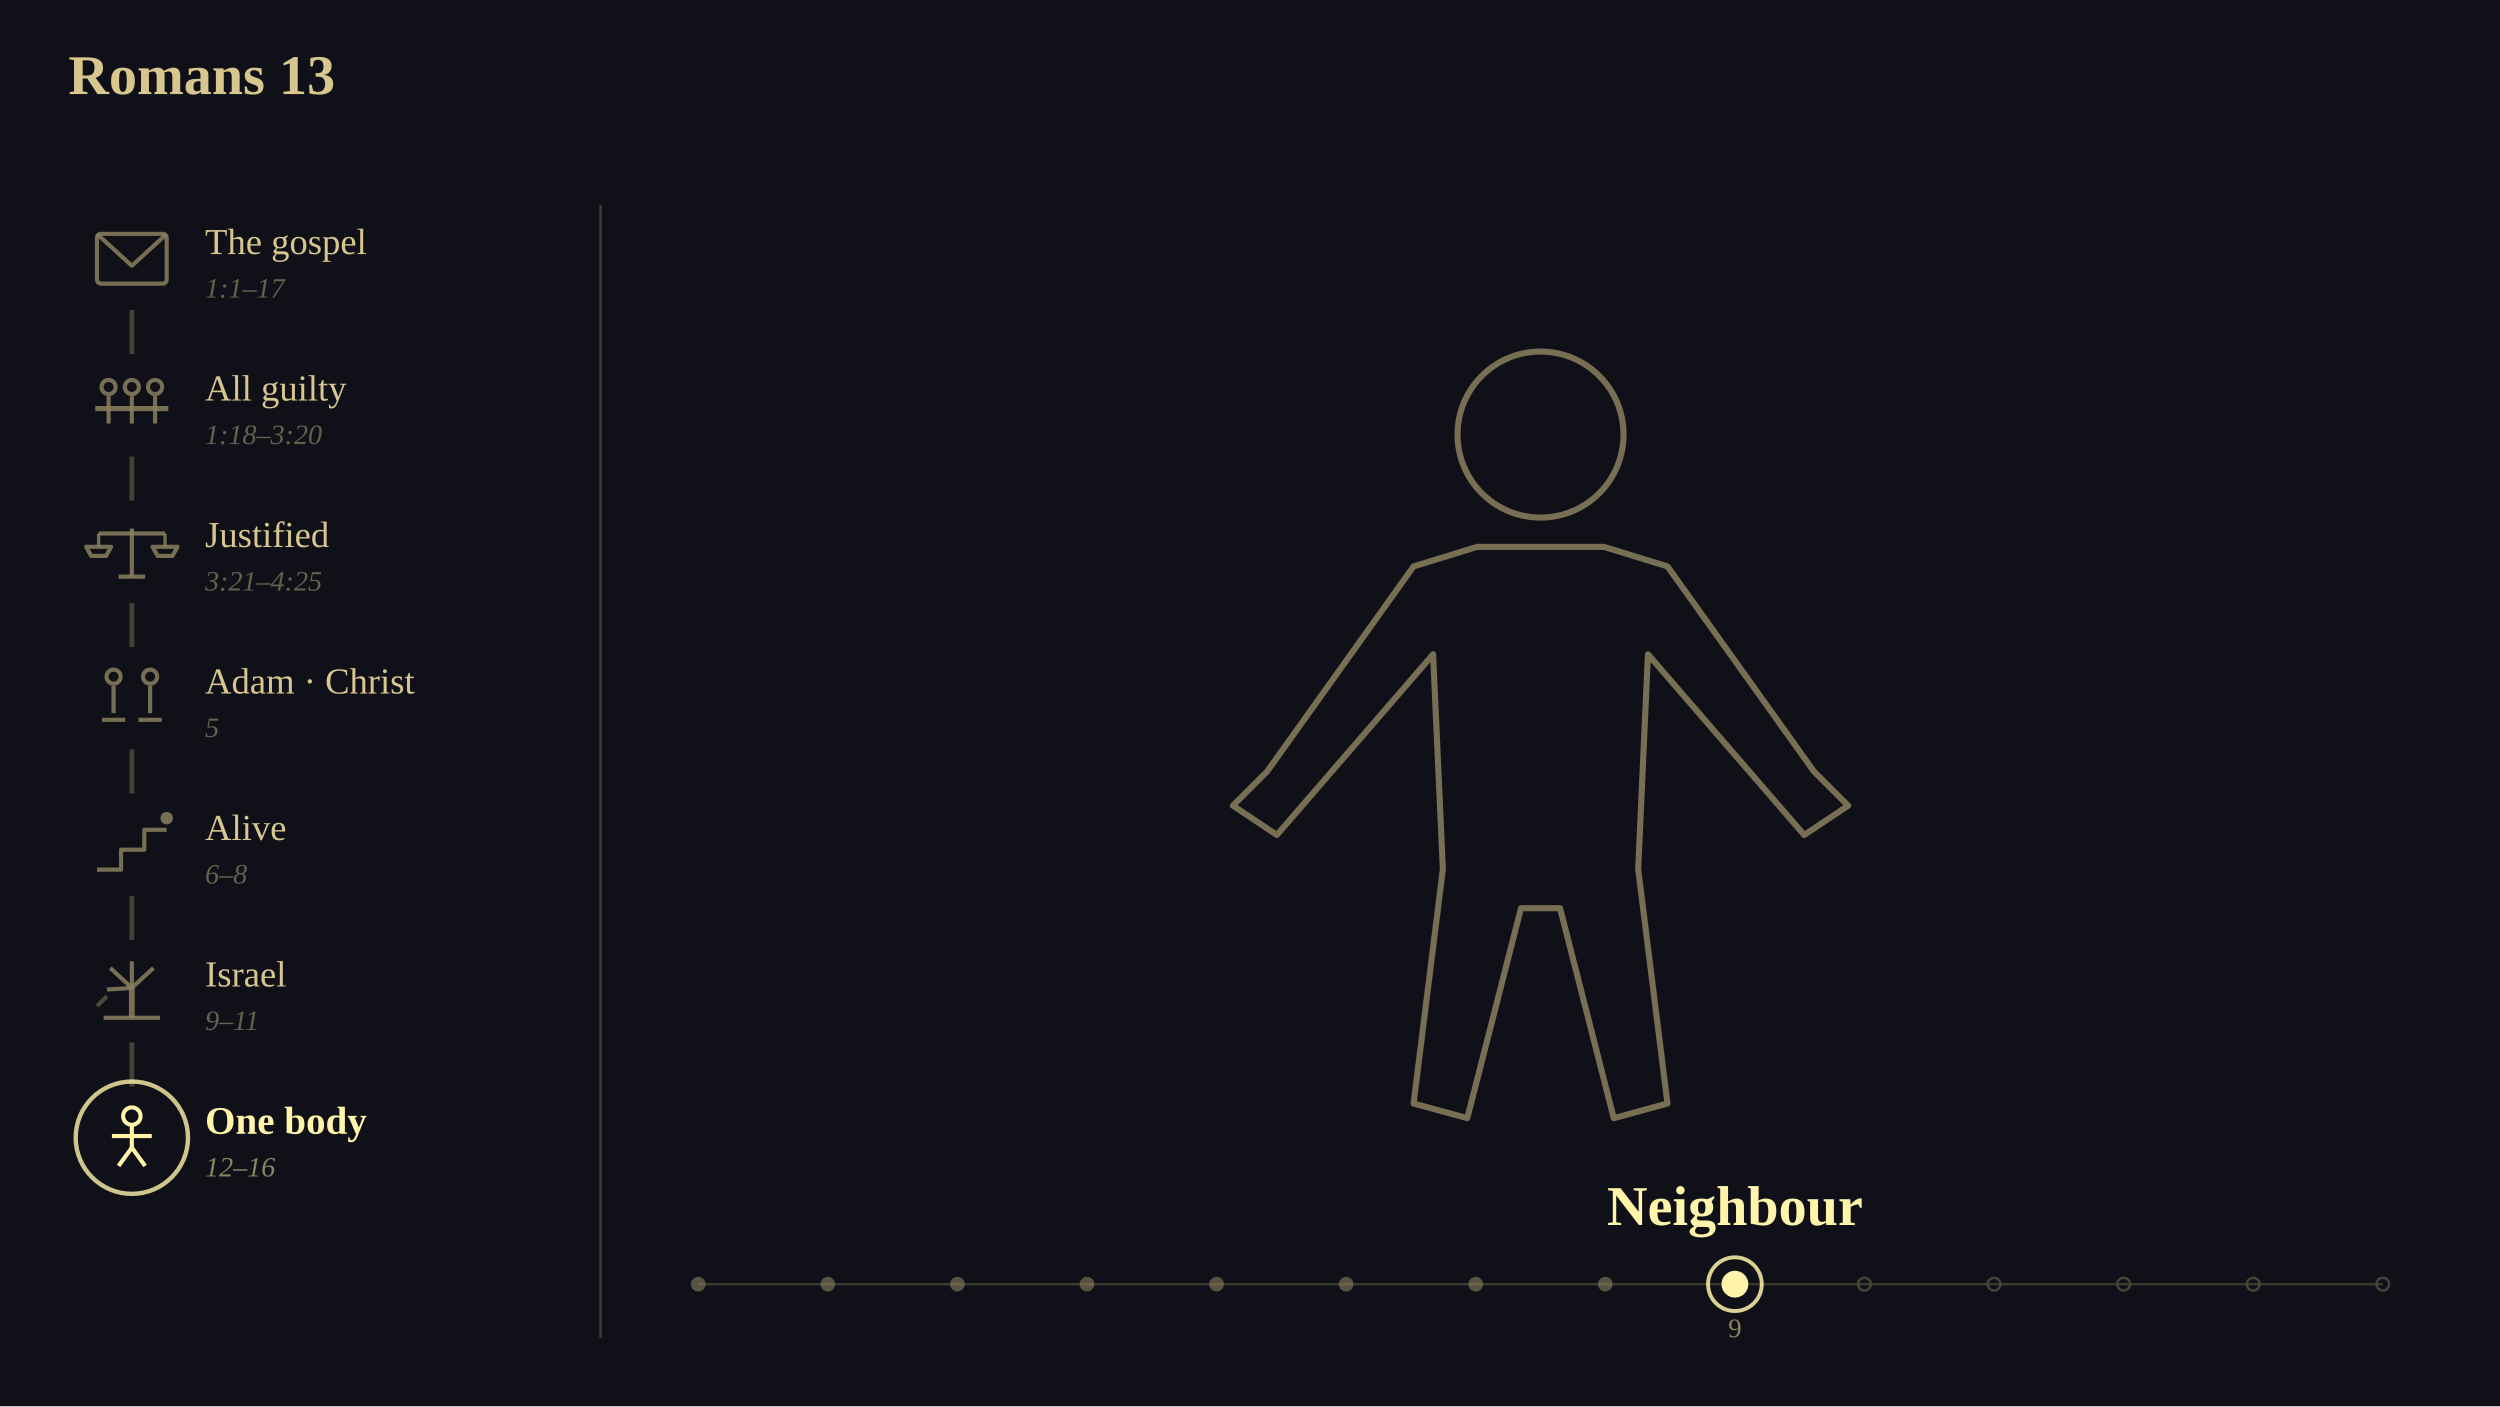
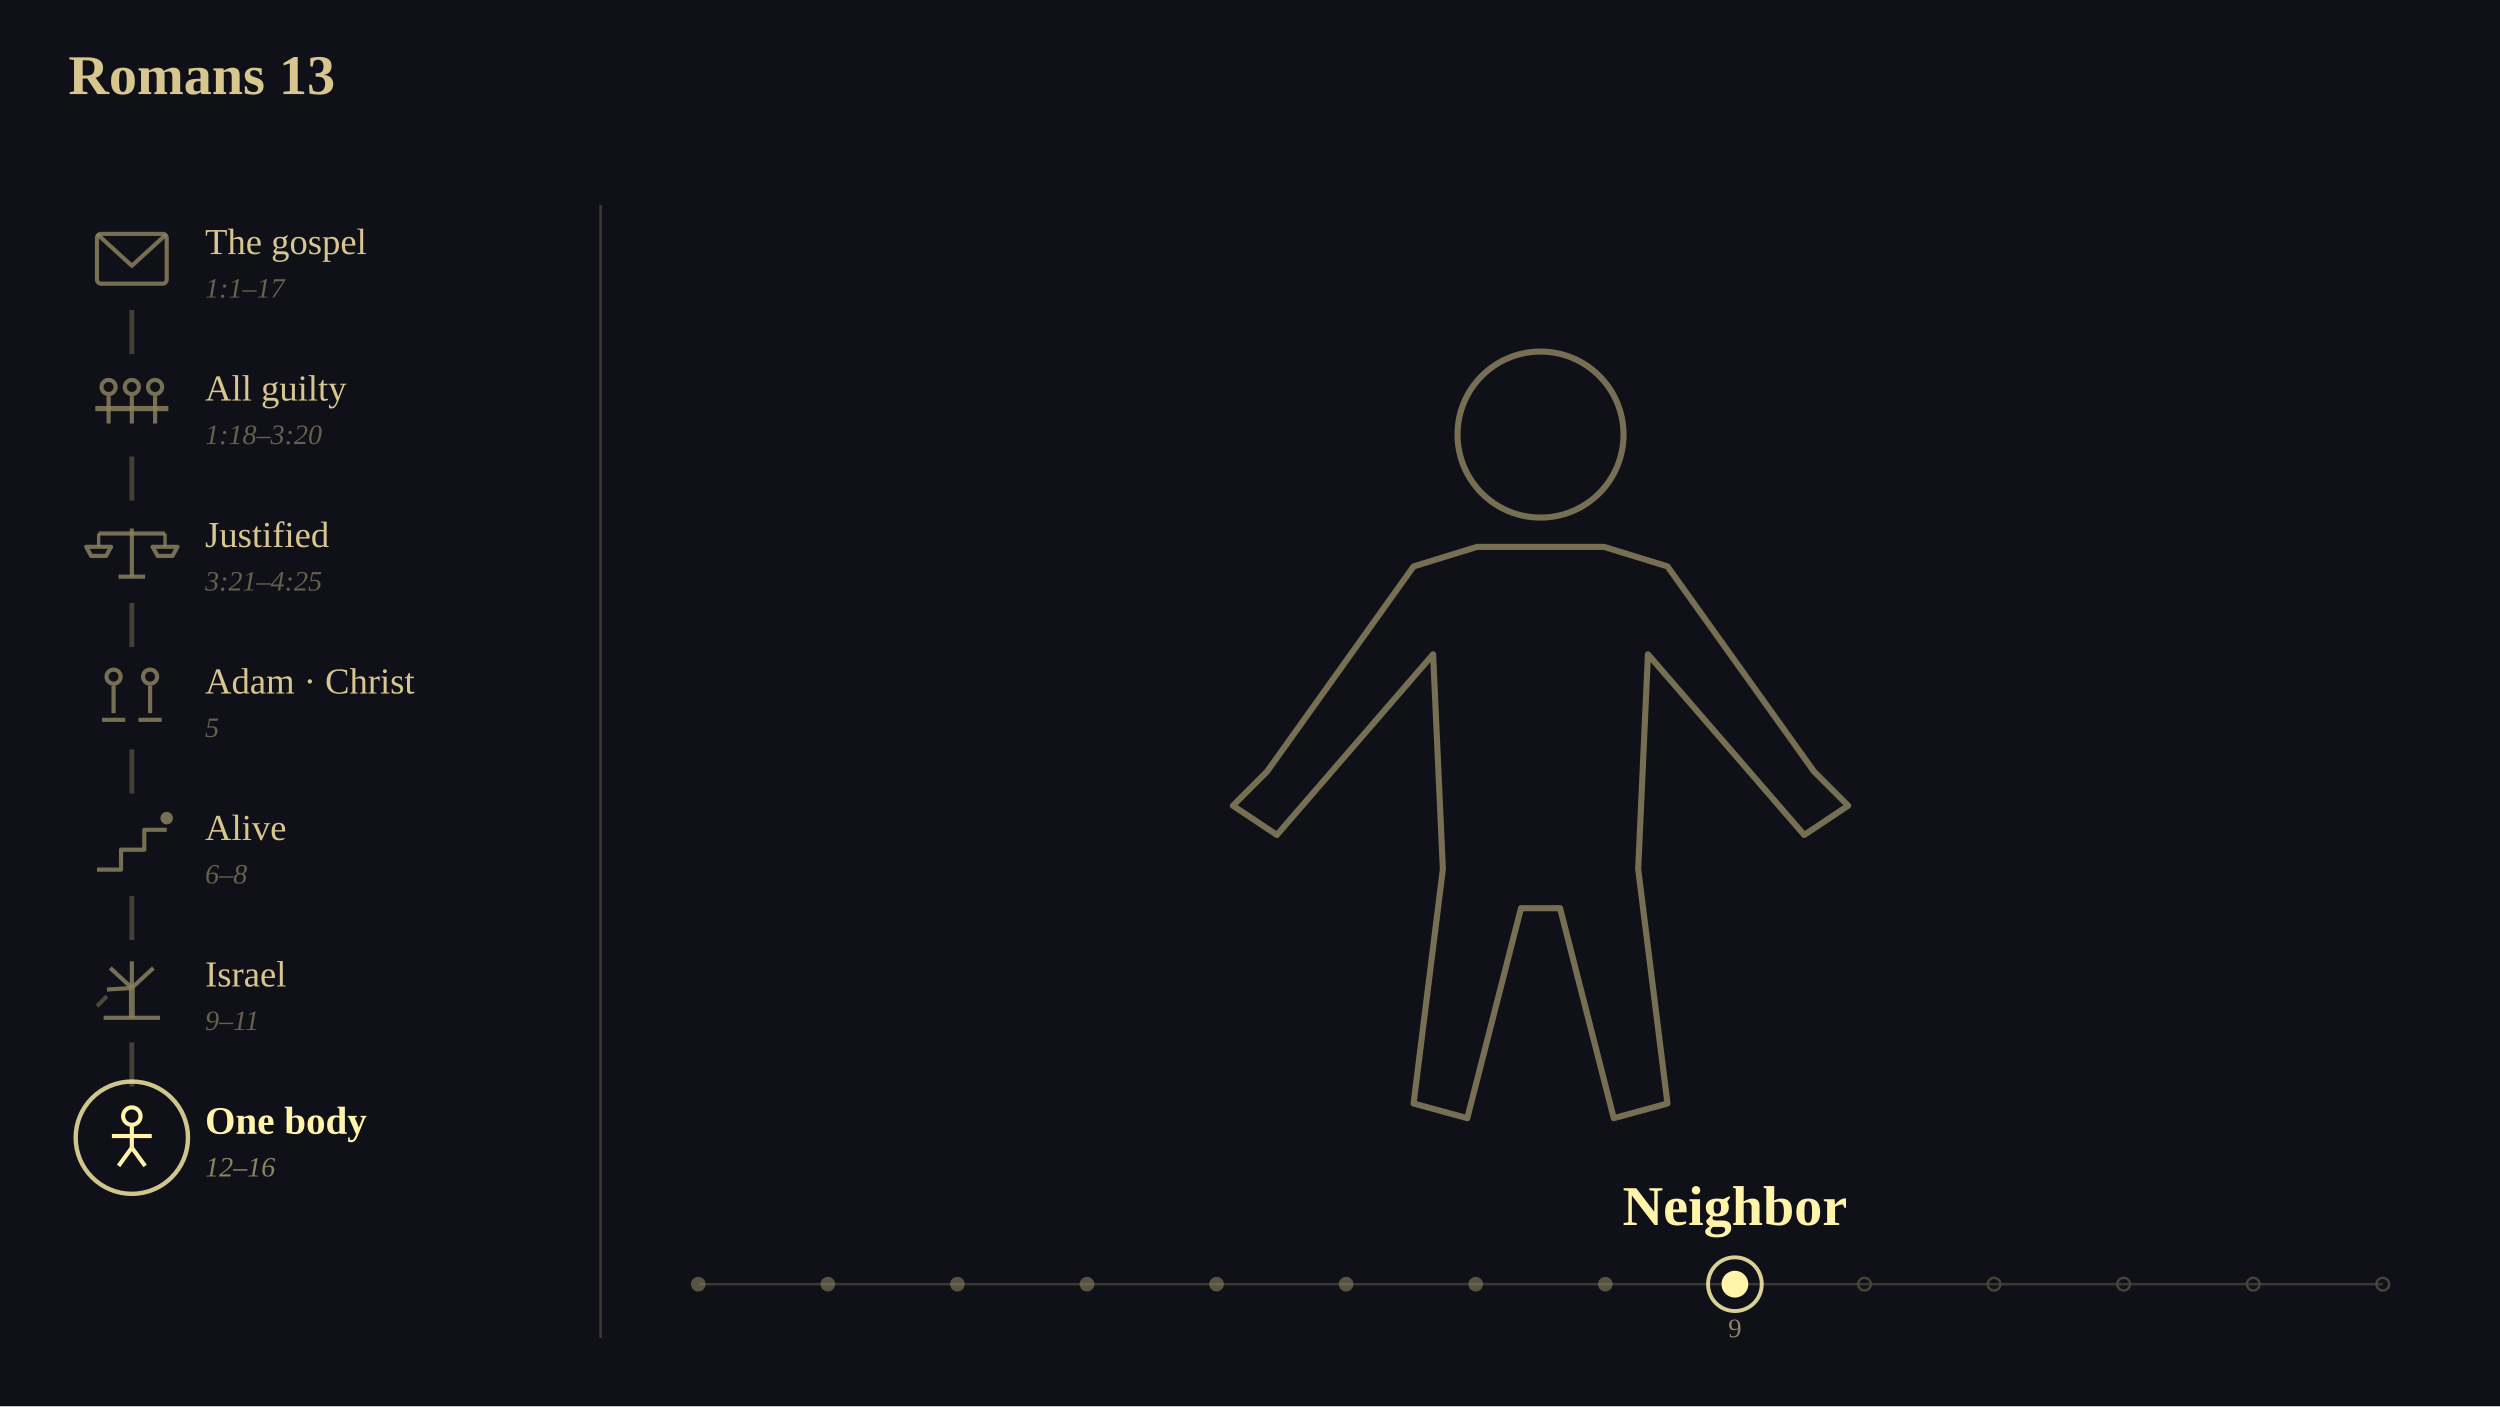
<svg xmlns="http://www.w3.org/2000/svg" viewBox="0 0 1024 576" width="1024" height="576" font-family="Georgia, 'Times New Roman', serif">
  <rect x="0" y="0" width="1024" height="576" fill="rgb(16,16,24)" />
  <text x="28" y="24" font-size="23" text-anchor="start" dominant-baseline="text-before-edge" fill="rgb(216,198,143)" font-family="Georgia, 'Times New Roman', serif" font-weight="bold">Romans 13</text>
  <line x1="54" y1="106" x2="54" y2="466" stroke="rgb(74,70,56)" stroke-width="2" stroke-opacity="0.898" />
  <circle cx="54" cy="106" r="21" fill="rgb(16,16,24)" />
  <rect x="39.72" y="95.8" width="28.56" height="20.4" rx="1.7" fill="none" stroke="rgb(138,129,95)" stroke-width="1.7" stroke-opacity="0.847" />
  <polyline points="39.72,95.8 54,108.86 68.28,95.8" stroke-linejoin="round" fill="none" stroke="rgb(138,129,95)" stroke-width="1.7" stroke-opacity="0.847" />
  <text x="84" y="99" font-size="15" text-anchor="start" dominant-baseline="central" fill="rgb(216,198,143)" font-family="Georgia, 'Times New Roman', serif">The gospel</text>
  <text x="84" y="118" font-size="11.5" text-anchor="start" dominant-baseline="central" fill="rgb(140,130,100)" font-family="Georgia, 'Times New Roman', serif" fill-opacity="0.698" font-style="italic">1:1–17</text>
  <circle cx="54" cy="166" r="21" fill="rgb(16,16,24)" />
  <circle cx="44.48" cy="158.52" r="2.89" fill="none" stroke="rgb(138,129,95)" stroke-width="1.7" stroke-opacity="0.847" />
  <line x1="44.48" y1="162.26" x2="44.48" y2="173.48" stroke="rgb(138,129,95)" stroke-width="1.7" stroke-opacity="0.847" />
  <circle cx="54" cy="158.52" r="2.89" fill="none" stroke="rgb(138,129,95)" stroke-width="1.7" stroke-opacity="0.847" />
  <line x1="54" y1="162.26" x2="54" y2="173.48" stroke="rgb(138,129,95)" stroke-width="1.7" stroke-opacity="0.847" />
  <circle cx="63.52" cy="158.52" r="2.89" fill="none" stroke="rgb(138,129,95)" stroke-width="1.7" stroke-opacity="0.847" />
  <line x1="63.52" y1="162.26" x2="63.52" y2="173.48" stroke="rgb(138,129,95)" stroke-width="1.7" stroke-opacity="0.847" />
  <line x1="39.04" y1="167.36" x2="68.96" y2="167.36" stroke="rgb(138,129,95)" stroke-width="2.12" stroke-opacity="0.847" />
  <text x="84" y="159" font-size="15" text-anchor="start" dominant-baseline="central" fill="rgb(216,198,143)" font-family="Georgia, 'Times New Roman', serif">All guilty</text>
  <text x="84" y="178" font-size="11.5" text-anchor="start" dominant-baseline="central" fill="rgb(140,130,100)" font-family="Georgia, 'Times New Roman', serif" fill-opacity="0.698" font-style="italic">1:18–3:20</text>
  <circle cx="54" cy="226" r="21" fill="rgb(16,16,24)" />
  <line x1="54" y1="216.48" x2="54" y2="236.2" stroke="rgb(138,129,95)" stroke-width="1.7" stroke-opacity="0.847" />
  <line x1="48.56" y1="236.2" x2="59.44" y2="236.2" stroke="rgb(138,129,95)" stroke-width="1.7" stroke-opacity="0.847" />
  <line x1="40.4" y1="218.52" x2="67.6" y2="218.52" stroke="rgb(138,129,95)" stroke-width="1.7" stroke-opacity="0.847" />
  <line x1="40.4" y1="218.52" x2="40.4" y2="223.96" stroke="rgb(138,129,95)" stroke-width="1.36" stroke-opacity="0.847" />
  <polygon points="35.3,223.96 45.5,223.96 43.46,227.7 37.34,227.7" stroke-linejoin="round" fill="none" stroke="rgb(138,129,95)" stroke-width="1.7" stroke-opacity="0.847" />
  <line x1="67.6" y1="218.52" x2="67.6" y2="223.96" stroke="rgb(138,129,95)" stroke-width="1.36" stroke-opacity="0.847" />
  <polygon points="62.5,223.96 72.7,223.96 70.66,227.7 64.54,227.7" stroke-linejoin="round" fill="none" stroke="rgb(138,129,95)" stroke-width="1.7" stroke-opacity="0.847" />
  <text x="84" y="219" font-size="15" text-anchor="start" dominant-baseline="central" fill="rgb(216,198,143)" font-family="Georgia, 'Times New Roman', serif">Justified</text>
  <text x="84" y="238" font-size="11.5" text-anchor="start" dominant-baseline="central" fill="rgb(140,130,100)" font-family="Georgia, 'Times New Roman', serif" fill-opacity="0.698" font-style="italic">3:21–4:25</text>
  <circle cx="54" cy="286" r="21" fill="rgb(16,16,24)" />
  <circle cx="46.52" cy="277.16" r="2.89" fill="none" stroke="rgb(138,129,95)" stroke-width="1.7" stroke-opacity="0.847" />
  <line x1="46.52" y1="280.9" x2="46.52" y2="292.12" stroke="rgb(138,129,95)" stroke-width="1.7" stroke-opacity="0.847" />
  <line x1="41.76" y1="294.84" x2="51.28" y2="294.84" stroke="rgb(138,129,95)" stroke-width="1.7" stroke-opacity="0.847" />
  <circle cx="61.48" cy="277.16" r="2.89" fill="none" stroke="rgb(138,129,95)" stroke-width="1.7" stroke-opacity="0.847" />
  <line x1="61.48" y1="280.9" x2="61.48" y2="292.12" stroke="rgb(138,129,95)" stroke-width="1.7" stroke-opacity="0.847" />
  <line x1="56.72" y1="294.84" x2="66.24" y2="294.84" stroke="rgb(138,129,95)" stroke-width="1.7" stroke-opacity="0.847" />
  <text x="84" y="279" font-size="15" text-anchor="start" dominant-baseline="central" fill="rgb(216,198,143)" font-family="Georgia, 'Times New Roman', serif">Adam · Christ</text>
  <text x="84" y="298" font-size="11.5" text-anchor="start" dominant-baseline="central" fill="rgb(140,130,100)" font-family="Georgia, 'Times New Roman', serif" fill-opacity="0.698" font-style="italic">5</text>
  <circle cx="54" cy="346" r="21" fill="rgb(16,16,24)" />
  <polyline points="39.72,356.2 49.58,356.2 49.58,348.04 59.1,348.04 59.1,339.88 68.28,339.88" stroke-linejoin="round" fill="none" stroke="rgb(138,129,95)" stroke-width="1.7" stroke-opacity="0.847" />
  <circle cx="68.28" cy="335.12" r="2.55" fill="rgb(138,129,95)" fill-opacity="0.847" />
  <text x="84" y="339" font-size="15" text-anchor="start" dominant-baseline="central" fill="rgb(216,198,143)" font-family="Georgia, 'Times New Roman', serif">Alive</text>
  <text x="84" y="358" font-size="11.5" text-anchor="start" dominant-baseline="central" fill="rgb(140,130,100)" font-family="Georgia, 'Times New Roman', serif" fill-opacity="0.698" font-style="italic">6–8</text>
  <circle cx="54" cy="406" r="21" fill="rgb(16,16,24)" />
  <line x1="54" y1="416.88" x2="54" y2="404.64" stroke="rgb(138,129,95)" stroke-width="2.38" stroke-opacity="0.847" />
  <line x1="42.44" y1="416.88" x2="65.56" y2="416.88" stroke="rgb(138,129,95)" stroke-width="1.7" stroke-opacity="0.847" />
  <line x1="54" y1="404.64" x2="45.16" y2="396.48" stroke="rgb(138,129,95)" stroke-width="1.7" stroke-opacity="0.847" />
  <line x1="54" y1="404.64" x2="54" y2="393.76" stroke="rgb(138,129,95)" stroke-width="1.7" stroke-opacity="0.847" />
  <line x1="54" y1="404.64" x2="62.84" y2="396.48" stroke="rgb(138,129,95)" stroke-width="1.7" stroke-opacity="0.847" />
  <line x1="54" y1="404.64" x2="43.8" y2="405.32" stroke="rgb(138,129,95)" stroke-width="1.7" stroke-opacity="0.847" />
  <line x1="43.8" y1="408.04" x2="39.72" y2="412.12" stroke="rgb(138,129,95)" stroke-width="1.7" stroke-opacity="0.498" />
  <text x="84" y="399" font-size="15" text-anchor="start" dominant-baseline="central" fill="rgb(216,198,143)" font-family="Georgia, 'Times New Roman', serif">Israel</text>
  <text x="84" y="418" font-size="11.5" text-anchor="start" dominant-baseline="central" fill="rgb(140,130,100)" font-family="Georgia, 'Times New Roman', serif" fill-opacity="0.698" font-style="italic">9–11</text>
  <circle cx="54" cy="466" r="21" fill="rgb(16,16,24)" />
  <circle cx="54" cy="457.16" r="3.57" fill="none" stroke="rgb(255,244,170)" stroke-width="1.7" />
  <line x1="54" y1="461.24" x2="54" y2="470.08" stroke="rgb(255,244,170)" stroke-width="1.7" />
  <line x1="45.84" y1="465.32" x2="62.16" y2="465.32" stroke="rgb(255,244,170)" stroke-width="1.7" />
  <line x1="54" y1="470.08" x2="48.56" y2="477.56" stroke="rgb(255,244,170)" stroke-width="1.7" />
  <line x1="54" y1="470.08" x2="59.44" y2="477.56" stroke="rgb(255,244,170)" stroke-width="1.7" />
  <ellipse cx="54" cy="466" rx="23" ry="23" fill="none" stroke="rgb(255,244,170)" stroke-width="1.8" stroke-opacity="0.800" />
  <text x="84" y="459" font-size="16" text-anchor="start" dominant-baseline="central" fill="rgb(255,244,170)" font-family="Georgia, 'Times New Roman', serif" font-weight="bold">One body</text>
  <text x="84" y="478" font-size="11.5" text-anchor="start" dominant-baseline="central" fill="rgb(140,130,100)" font-family="Georgia, 'Times New Roman', serif" font-style="italic">12–16</text>
  <line x1="246" y1="84" x2="246" y2="548" stroke="rgb(74,70,56)" stroke-width="1" stroke-opacity="0.800" />
  <circle cx="631" cy="178" r="34" fill="none" stroke="rgb(138,129,95)" stroke-width="2.5" stroke-opacity="0.847" />
  <polygon points="605,224 579,232 519,316 505,330 523,342 587,268 591,356 579,452 601,458 623,372 639,372 661,458 683,452 671,356 675,268 739,342 757,330 743,316 683,232 657,224" stroke-linejoin="round" fill="none" stroke="rgb(138,129,95)" stroke-width="2.5" stroke-opacity="0.847" />
  <line x1="286" y1="526" x2="976" y2="526" stroke="rgb(74,70,56)" stroke-width="1" stroke-opacity="0.749" />
  <circle cx="286" cy="526" r="3" fill="rgb(138,129,95)" fill-opacity="0.600" />
  <circle cx="339.08" cy="526" r="3" fill="rgb(138,129,95)" fill-opacity="0.600" />
  <circle cx="392.15" cy="526" r="3" fill="rgb(138,129,95)" fill-opacity="0.600" />
  <circle cx="445.23" cy="526" r="3" fill="rgb(138,129,95)" fill-opacity="0.600" />
  <circle cx="498.31" cy="526" r="3" fill="rgb(138,129,95)" fill-opacity="0.600" />
  <circle cx="551.38" cy="526" r="3" fill="rgb(138,129,95)" fill-opacity="0.600" />
  <circle cx="604.46" cy="526" r="3" fill="rgb(138,129,95)" fill-opacity="0.600" />
  <circle cx="657.54" cy="526" r="3" fill="rgb(138,129,95)" fill-opacity="0.600" />
  <circle cx="763.69" cy="526" r="2.6" fill="none" stroke="rgb(74,70,56)" stroke-width="1" stroke-opacity="0.949" />
  <circle cx="816.77" cy="526" r="2.6" fill="none" stroke="rgb(74,70,56)" stroke-width="1" stroke-opacity="0.949" />
  <circle cx="869.85" cy="526" r="2.6" fill="none" stroke="rgb(74,70,56)" stroke-width="1" stroke-opacity="0.949" />
  <circle cx="922.92" cy="526" r="2.6" fill="none" stroke="rgb(74,70,56)" stroke-width="1" stroke-opacity="0.949" />
  <circle cx="976" cy="526" r="2.6" fill="none" stroke="rgb(74,70,56)" stroke-width="1" stroke-opacity="0.949" />
  <circle cx="710.62" cy="526" r="5.5" fill="rgb(255,244,170)" />
  <ellipse cx="710.62" cy="526" rx="11" ry="11" fill="none" stroke="rgb(255,244,170)" stroke-width="1.6" stroke-opacity="0.847" />
  <text x="710.62" y="544" font-size="11" text-anchor="middle" dominant-baseline="central" fill="rgb(140,130,100)" font-family="Georgia, 'Times New Roman', serif">9</text>
-   <text x="710.62" y="494" font-size="23" text-anchor="middle" dominant-baseline="central" fill="rgb(255,244,170)" font-family="Georgia, 'Times New Roman', serif" font-weight="bold">Neighbour</text>
+   <text x="710.62" y="494" font-size="23" text-anchor="middle" dominant-baseline="central" fill="rgb(255,244,170)" font-family="Georgia, 'Times New Roman', serif" font-weight="bold">Neighbor</text>
</svg>
